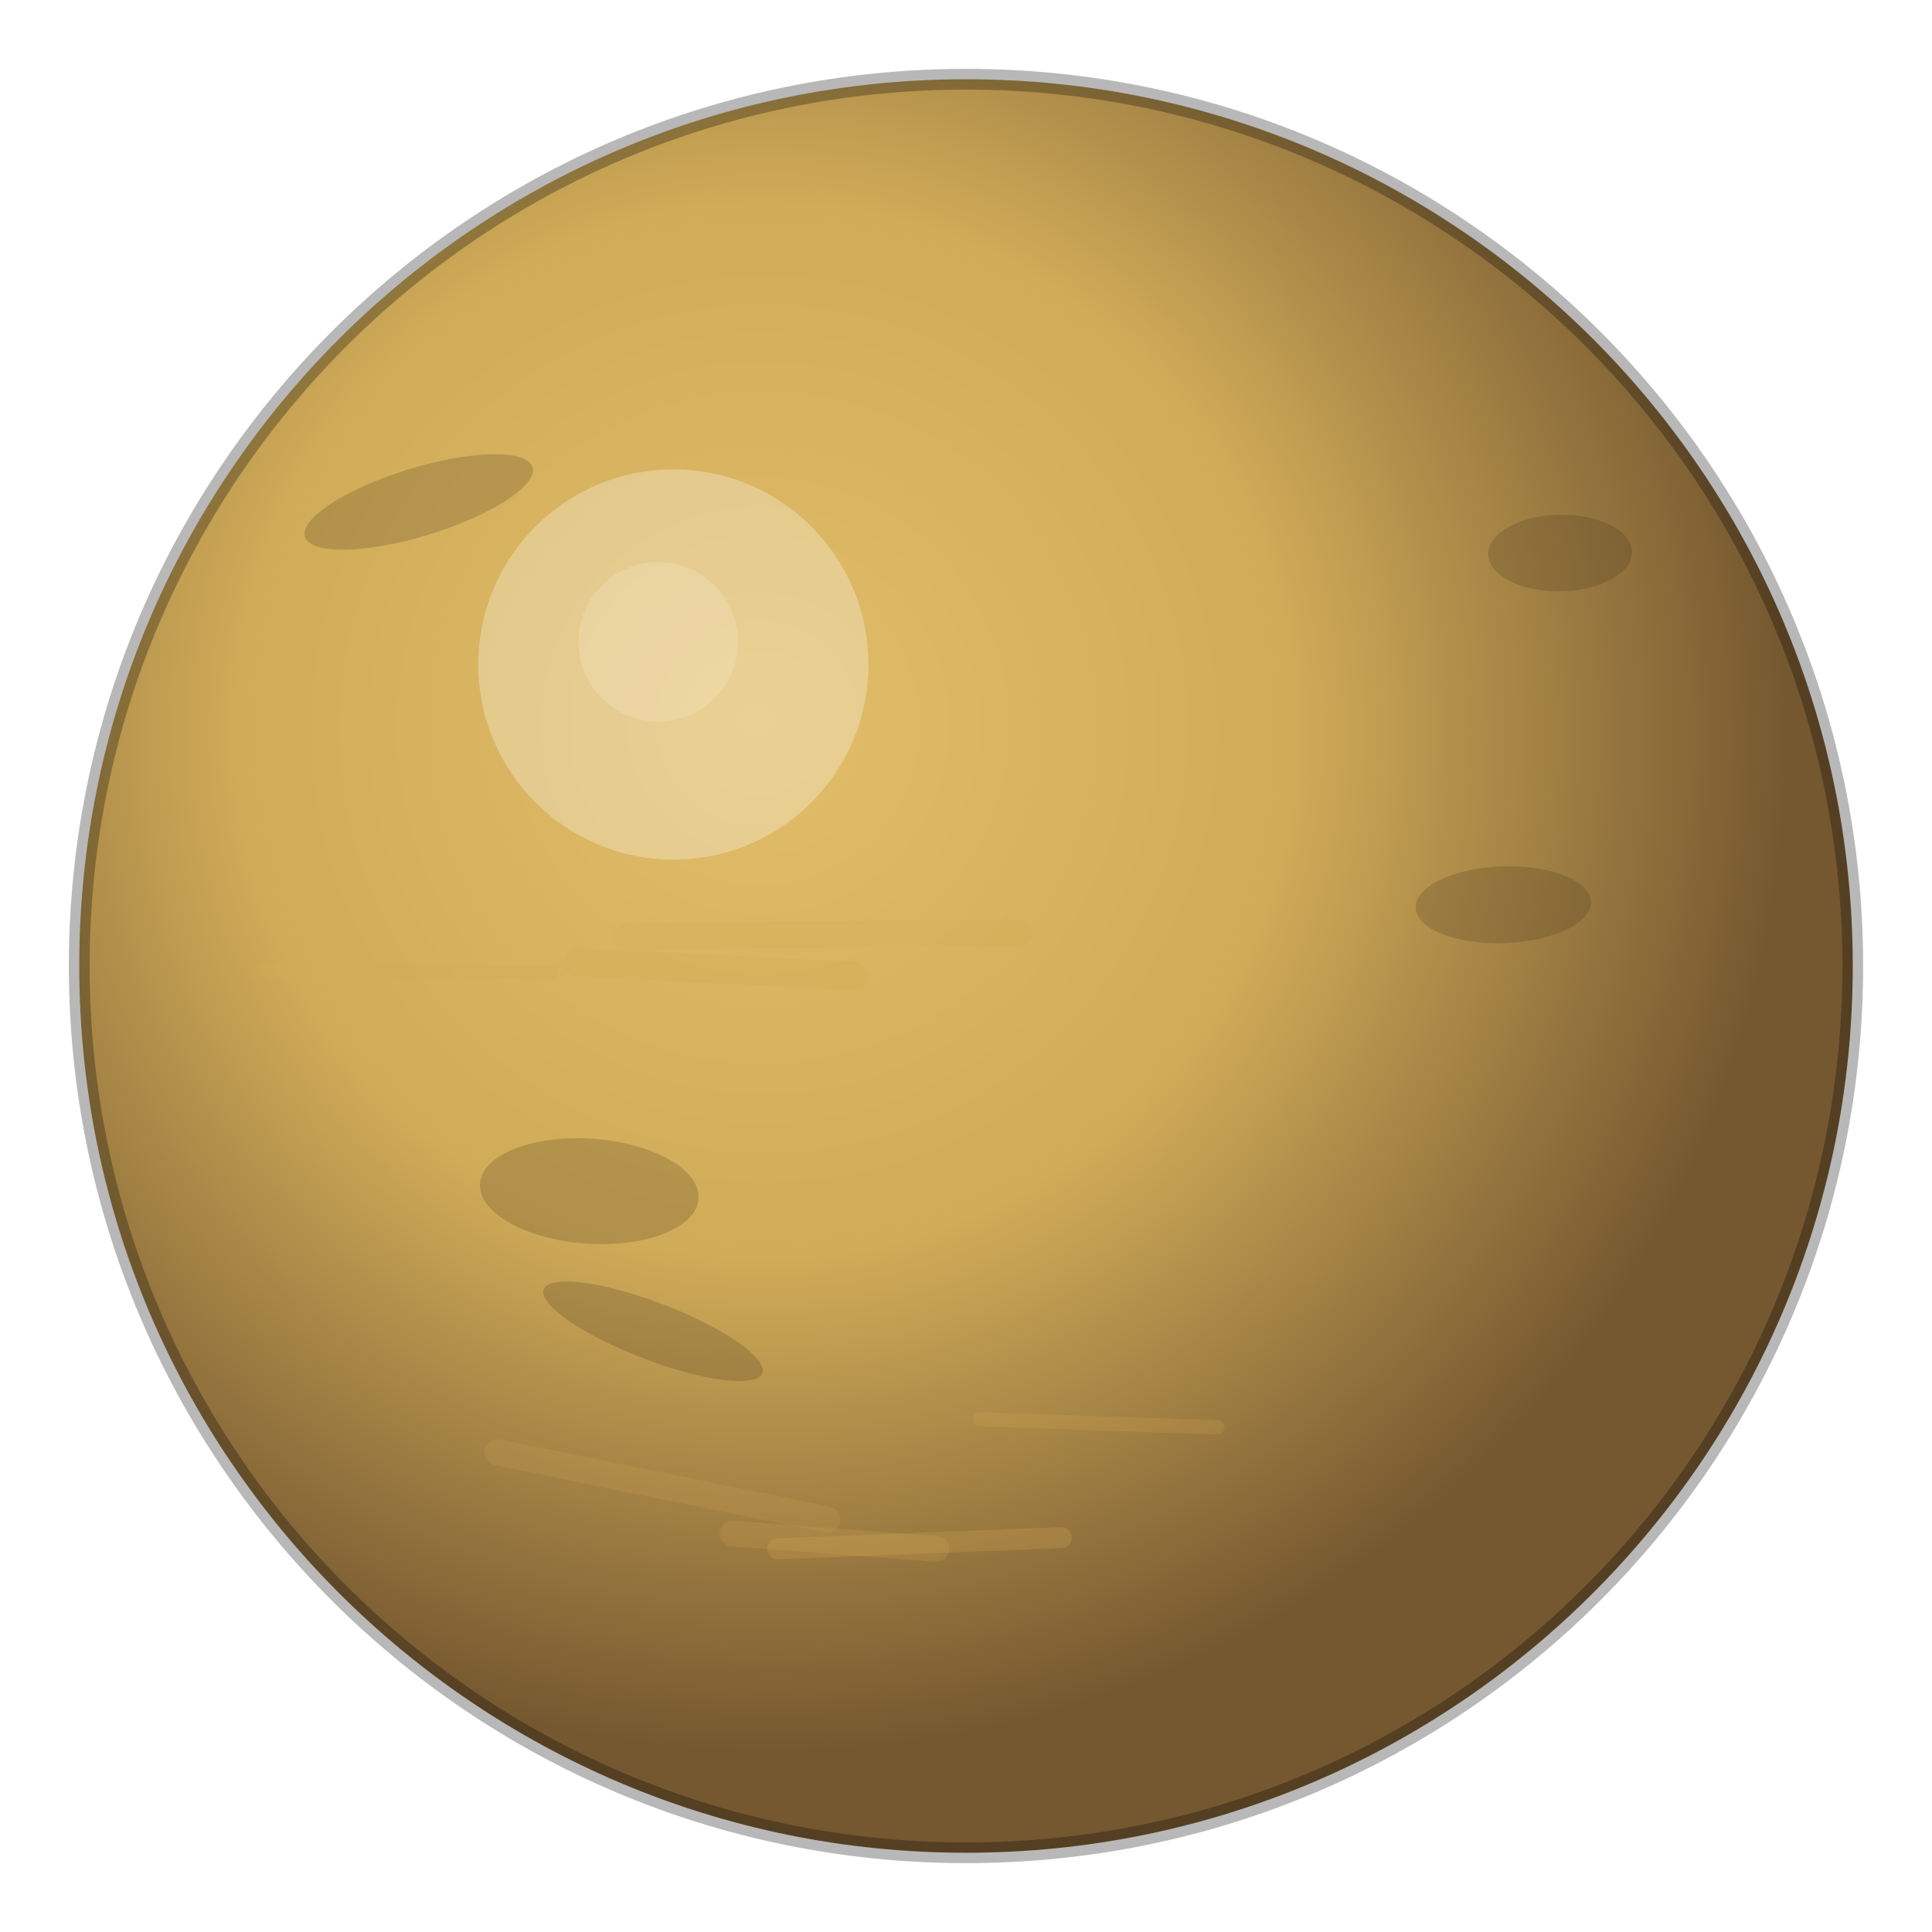
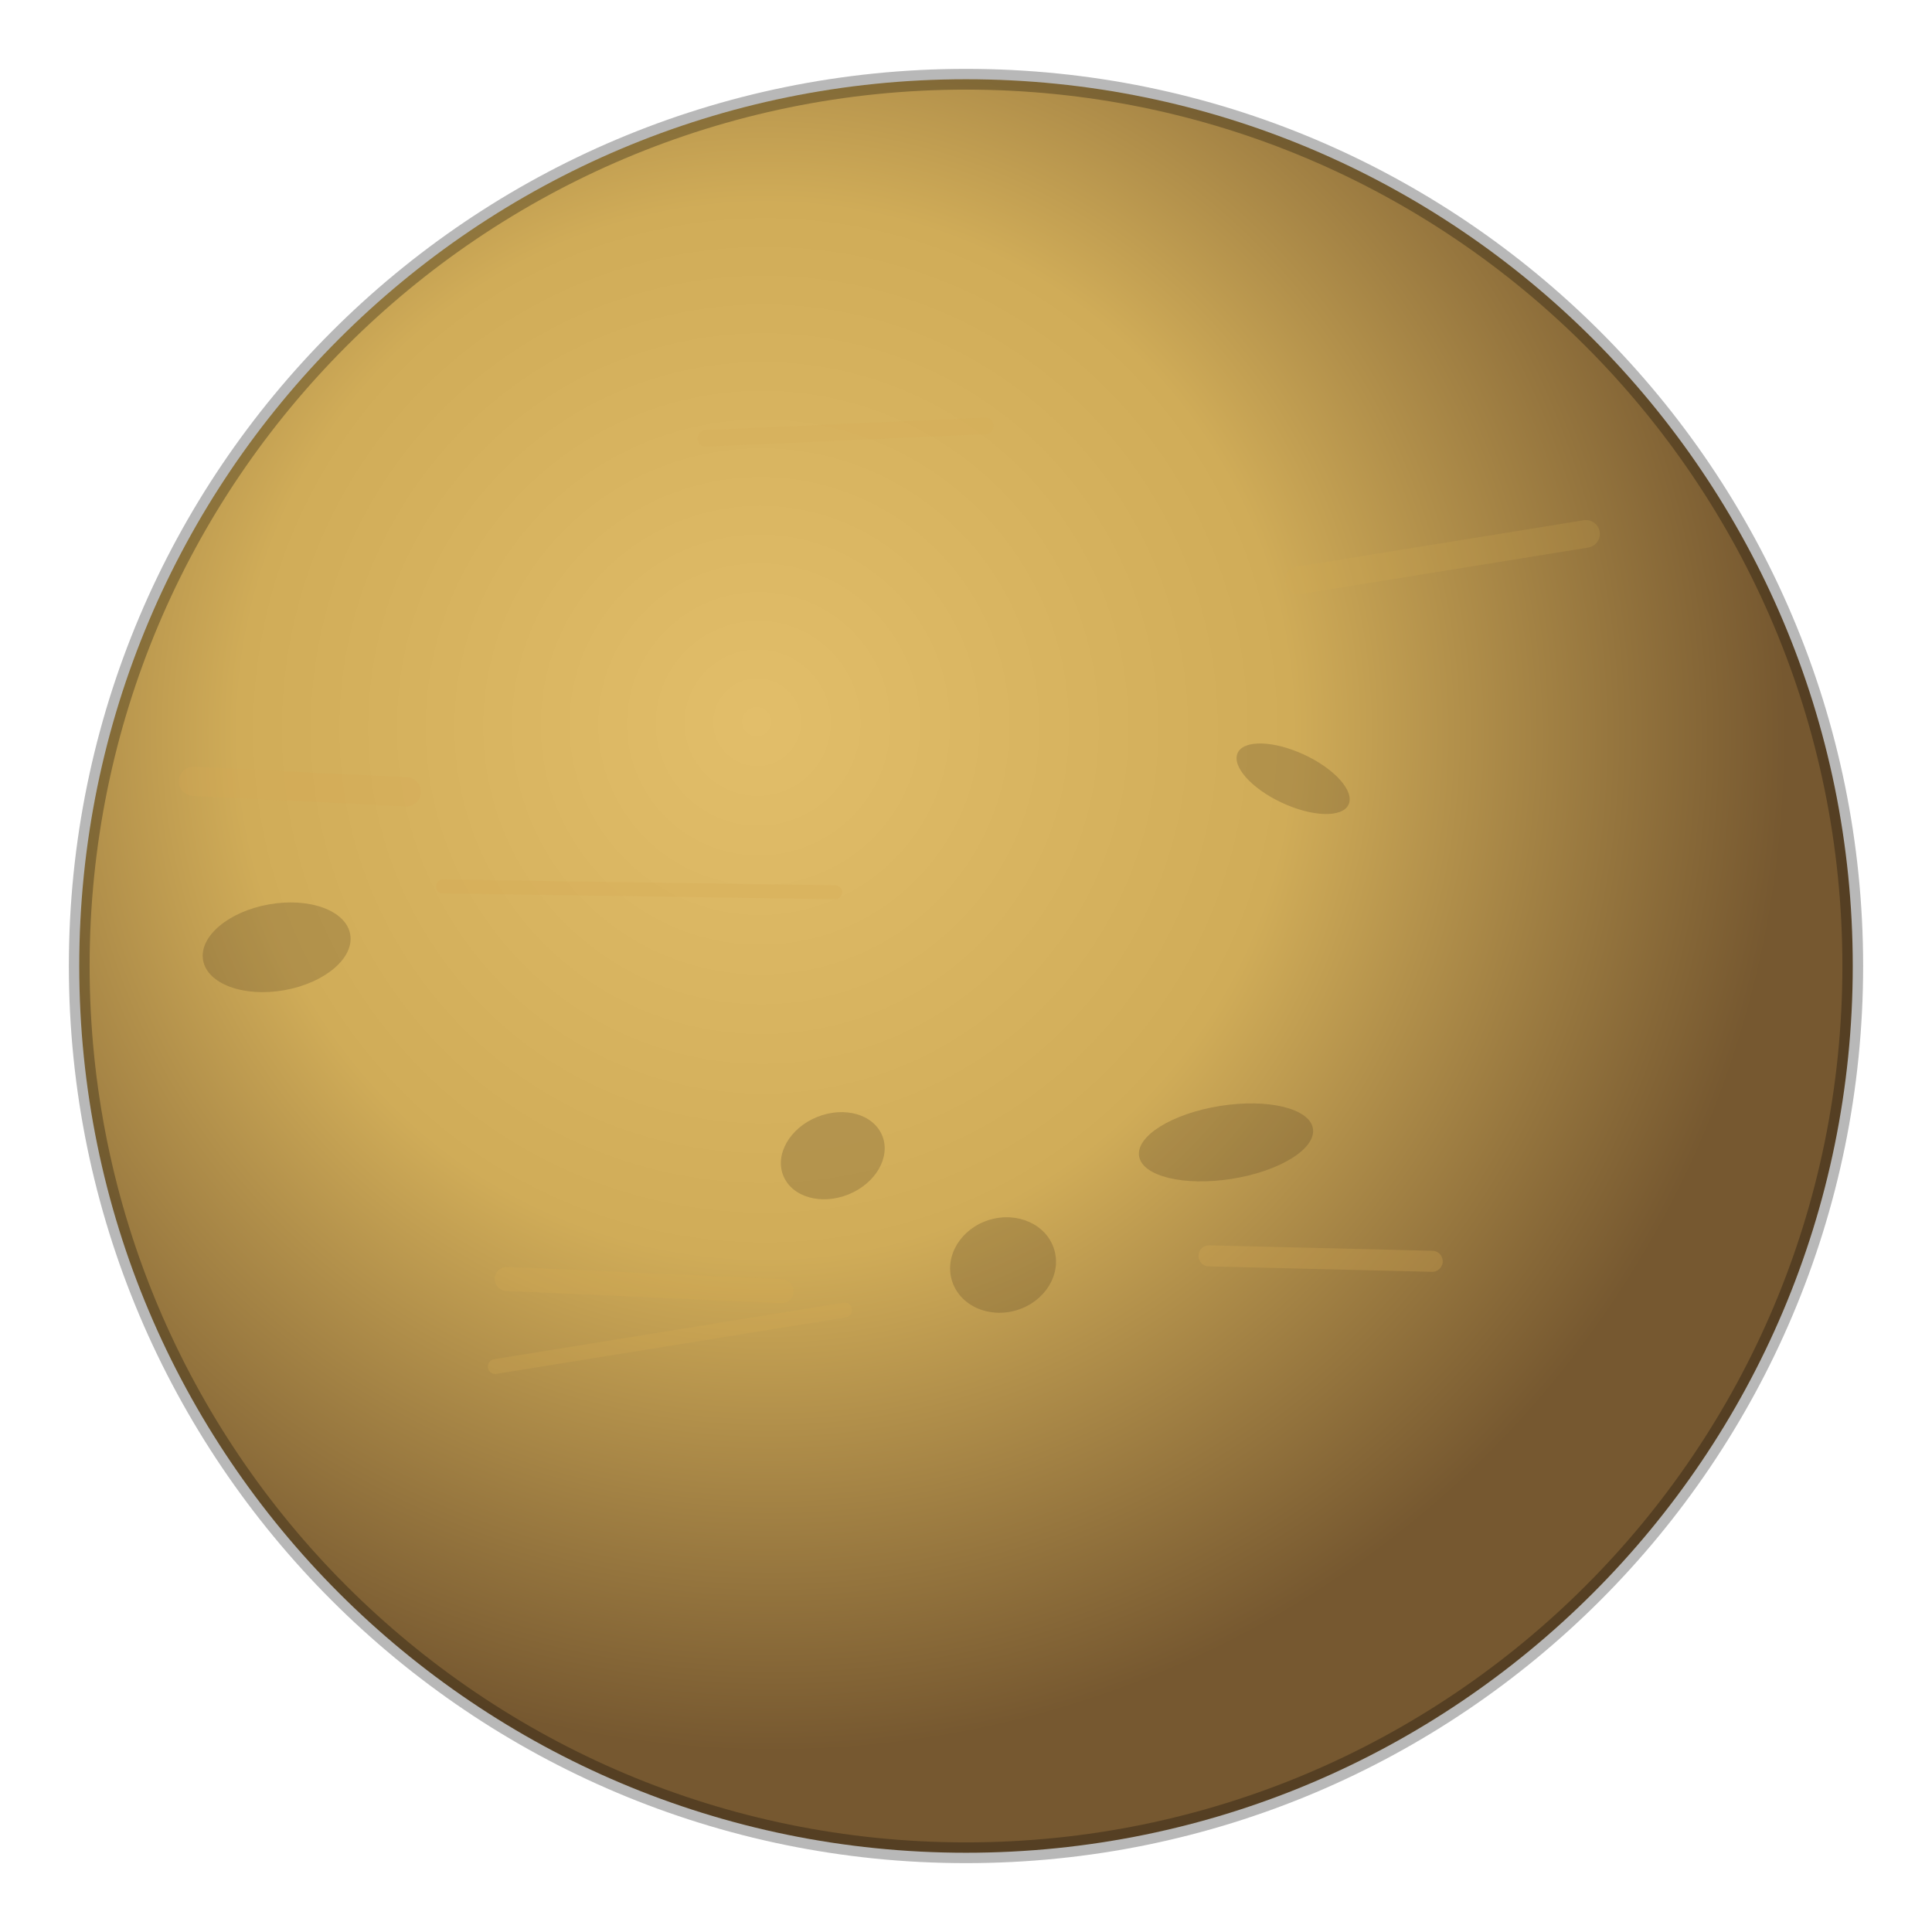
<svg xmlns="http://www.w3.org/2000/svg" width="512" height="512" viewBox="0 0 512 512">
  <defs>
    <radialGradient id="bodyDesert1" cx="39%" cy="37%" r="58%" fx="38%" fy="36%">
      <stop offset="0%" stop-color="rgb(226,190,106)" />
      <stop offset="52%" stop-color="rgb(208,172,88)" />
      <stop offset="100%" stop-color="rgb(118,88,48)" />
    </radialGradient>
  </defs>
  <circle cx="256" cy="256" r="235" fill="url(#bodyDesert1)" />
  <circle cx="256" cy="256" r="235" fill="none" stroke="rgba(0,0,0,0.28)" stroke-width="5.5" />
-   <path d="M 153.254,255.045 Q 189.778,256.848 226.301,258.651" fill="none" stroke="rgba(214,170,84,0.29)" stroke-width="7.603" stroke-linecap="round" />
-   <path d="M 166.218,248.167 Q 218.188,247.659 270.158,247.15" fill="none" stroke="rgba(214,170,84,0.24)" stroke-width="7.073" stroke-linecap="round" />
-   <path d="M 67.604,257.365 Q 106.997,257.558 146.391,257.75" fill="none" stroke="rgba(214,170,84,0.28)" stroke-width="3.527" stroke-linecap="round" />
-   <path d="M 131.789,384.875 Q 175.509,393.769 219.23,402.663" fill="none" stroke="rgba(214,170,84,0.18)" stroke-width="6.95" stroke-linecap="round" />
-   <path d="M 206.103,410.451 Q 243.694,408.971 281.284,407.492" fill="none" stroke="rgba(214,170,84,0.25)" stroke-width="5.554" stroke-linecap="round" />
-   <path d="M 259.764,376.103 Q 291.187,377.183 322.611,378.263" fill="none" stroke="rgba(214,170,84,0.21)" stroke-width="3.759" stroke-linecap="round" />
-   <path d="M 194.128,406.413 Q 221.155,408.441 248.182,410.468" fill="none" stroke="rgba(214,170,84,0.20)" stroke-width="6.789" stroke-linecap="round" />
-   <ellipse cx="173.05" cy="352.801" rx="31.006" ry="7.616" fill="rgba(70,52,28,0.22)" transform="rotate(21 173.0499 352.8006)" />
-   <ellipse cx="110.975" cy="133.021" rx="31.543" ry="9.059" fill="rgba(70,52,28,0.22)" transform="rotate(-17 110.9748 133.0206)" />
-   <ellipse cx="156.177" cy="315.671" rx="29.031" ry="13.92" fill="rgba(70,52,28,0.22)" transform="rotate(4 156.1767 315.6707)" />
-   <ellipse cx="398.384" cy="239.768" rx="23.241" ry="10.181" fill="rgba(70,52,28,0.22)" transform="rotate(-2 398.3844 239.7678)" />
-   <ellipse cx="413.435" cy="146.564" rx="19.068" ry="10.152" fill="rgba(70,52,28,0.22)" transform="rotate(-1 413.4347 146.5638)" />
-   <circle cx="178.45" cy="176.1" r="51.7" fill="rgba(255,255,255,0.28)" />
-   <circle cx="174.45" cy="170.1" r="21.15" fill="rgba(255,255,255,0.15)" />
+   <path d="M 320.41,332.812 Q 349.978,333.536 379.545,334.26" fill="none" stroke="rgba(214,170,84,0.29)" stroke-width="5.578" stroke-linecap="round" />
+   <path d="M 134.296,338.932 Q 170.705,340.546 207.113,342.161" fill="none" stroke="rgba(214,170,84,0.26)" stroke-width="6.379" stroke-linecap="round" />
+   <path d="M 344.233,153.789 Q 382.265,147.64 420.297,141.492" fill="none" stroke="rgba(214,170,84,0.20)" stroke-width="7.338" stroke-linecap="round" />
+   <path d="M 131.255,362.146 Q 177.541,354.663 223.827,347.181" fill="none" stroke="rgba(214,170,84,0.26)" stroke-width="3.936" stroke-linecap="round" />
+   <path d="M 117.372,234.922 Q 169.351,235.684 221.33,236.447" fill="none" stroke="rgba(214,170,84,0.29)" stroke-width="3.69" stroke-linecap="round" />
+   <path d="M 51.266,207.06 Q 79.472,208.453 107.678,209.845" fill="none" stroke="rgba(214,170,84,0.24)" stroke-width="7.743" stroke-linecap="round" />
+   <path d="M 187.032,116.16 Q 224.082,114.517 261.131,112.874" fill="none" stroke="rgba(214,170,84,0.19)" stroke-width="4.414" stroke-linecap="round" />
+   <ellipse cx="324.904" cy="302.744" rx="23.323" ry="9.784" fill="rgba(70,52,28,0.22)" transform="rotate(-9 324.9042 302.7442)" />
+   <ellipse cx="265.821" cy="335.242" rx="14.164" ry="12.505" fill="rgba(70,52,28,0.22)" transform="rotate(-17 265.8212 335.242)" />
+   <ellipse cx="73.315" cy="251.04" rx="19.795" ry="11.551" fill="rgba(70,52,28,0.22)" transform="rotate(-10 73.31497 251.0402)" />
+   <ellipse cx="342.691" cy="206.376" rx="16.21" ry="7.02" fill="rgba(70,52,28,0.22)" transform="rotate(25 342.6907 206.3757)" />
+   <ellipse cx="220.696" cy="306.274" rx="14.142" ry="11.07" fill="rgba(70,52,28,0.22)" transform="rotate(-22 220.6964 306.2739)" />
</svg>
